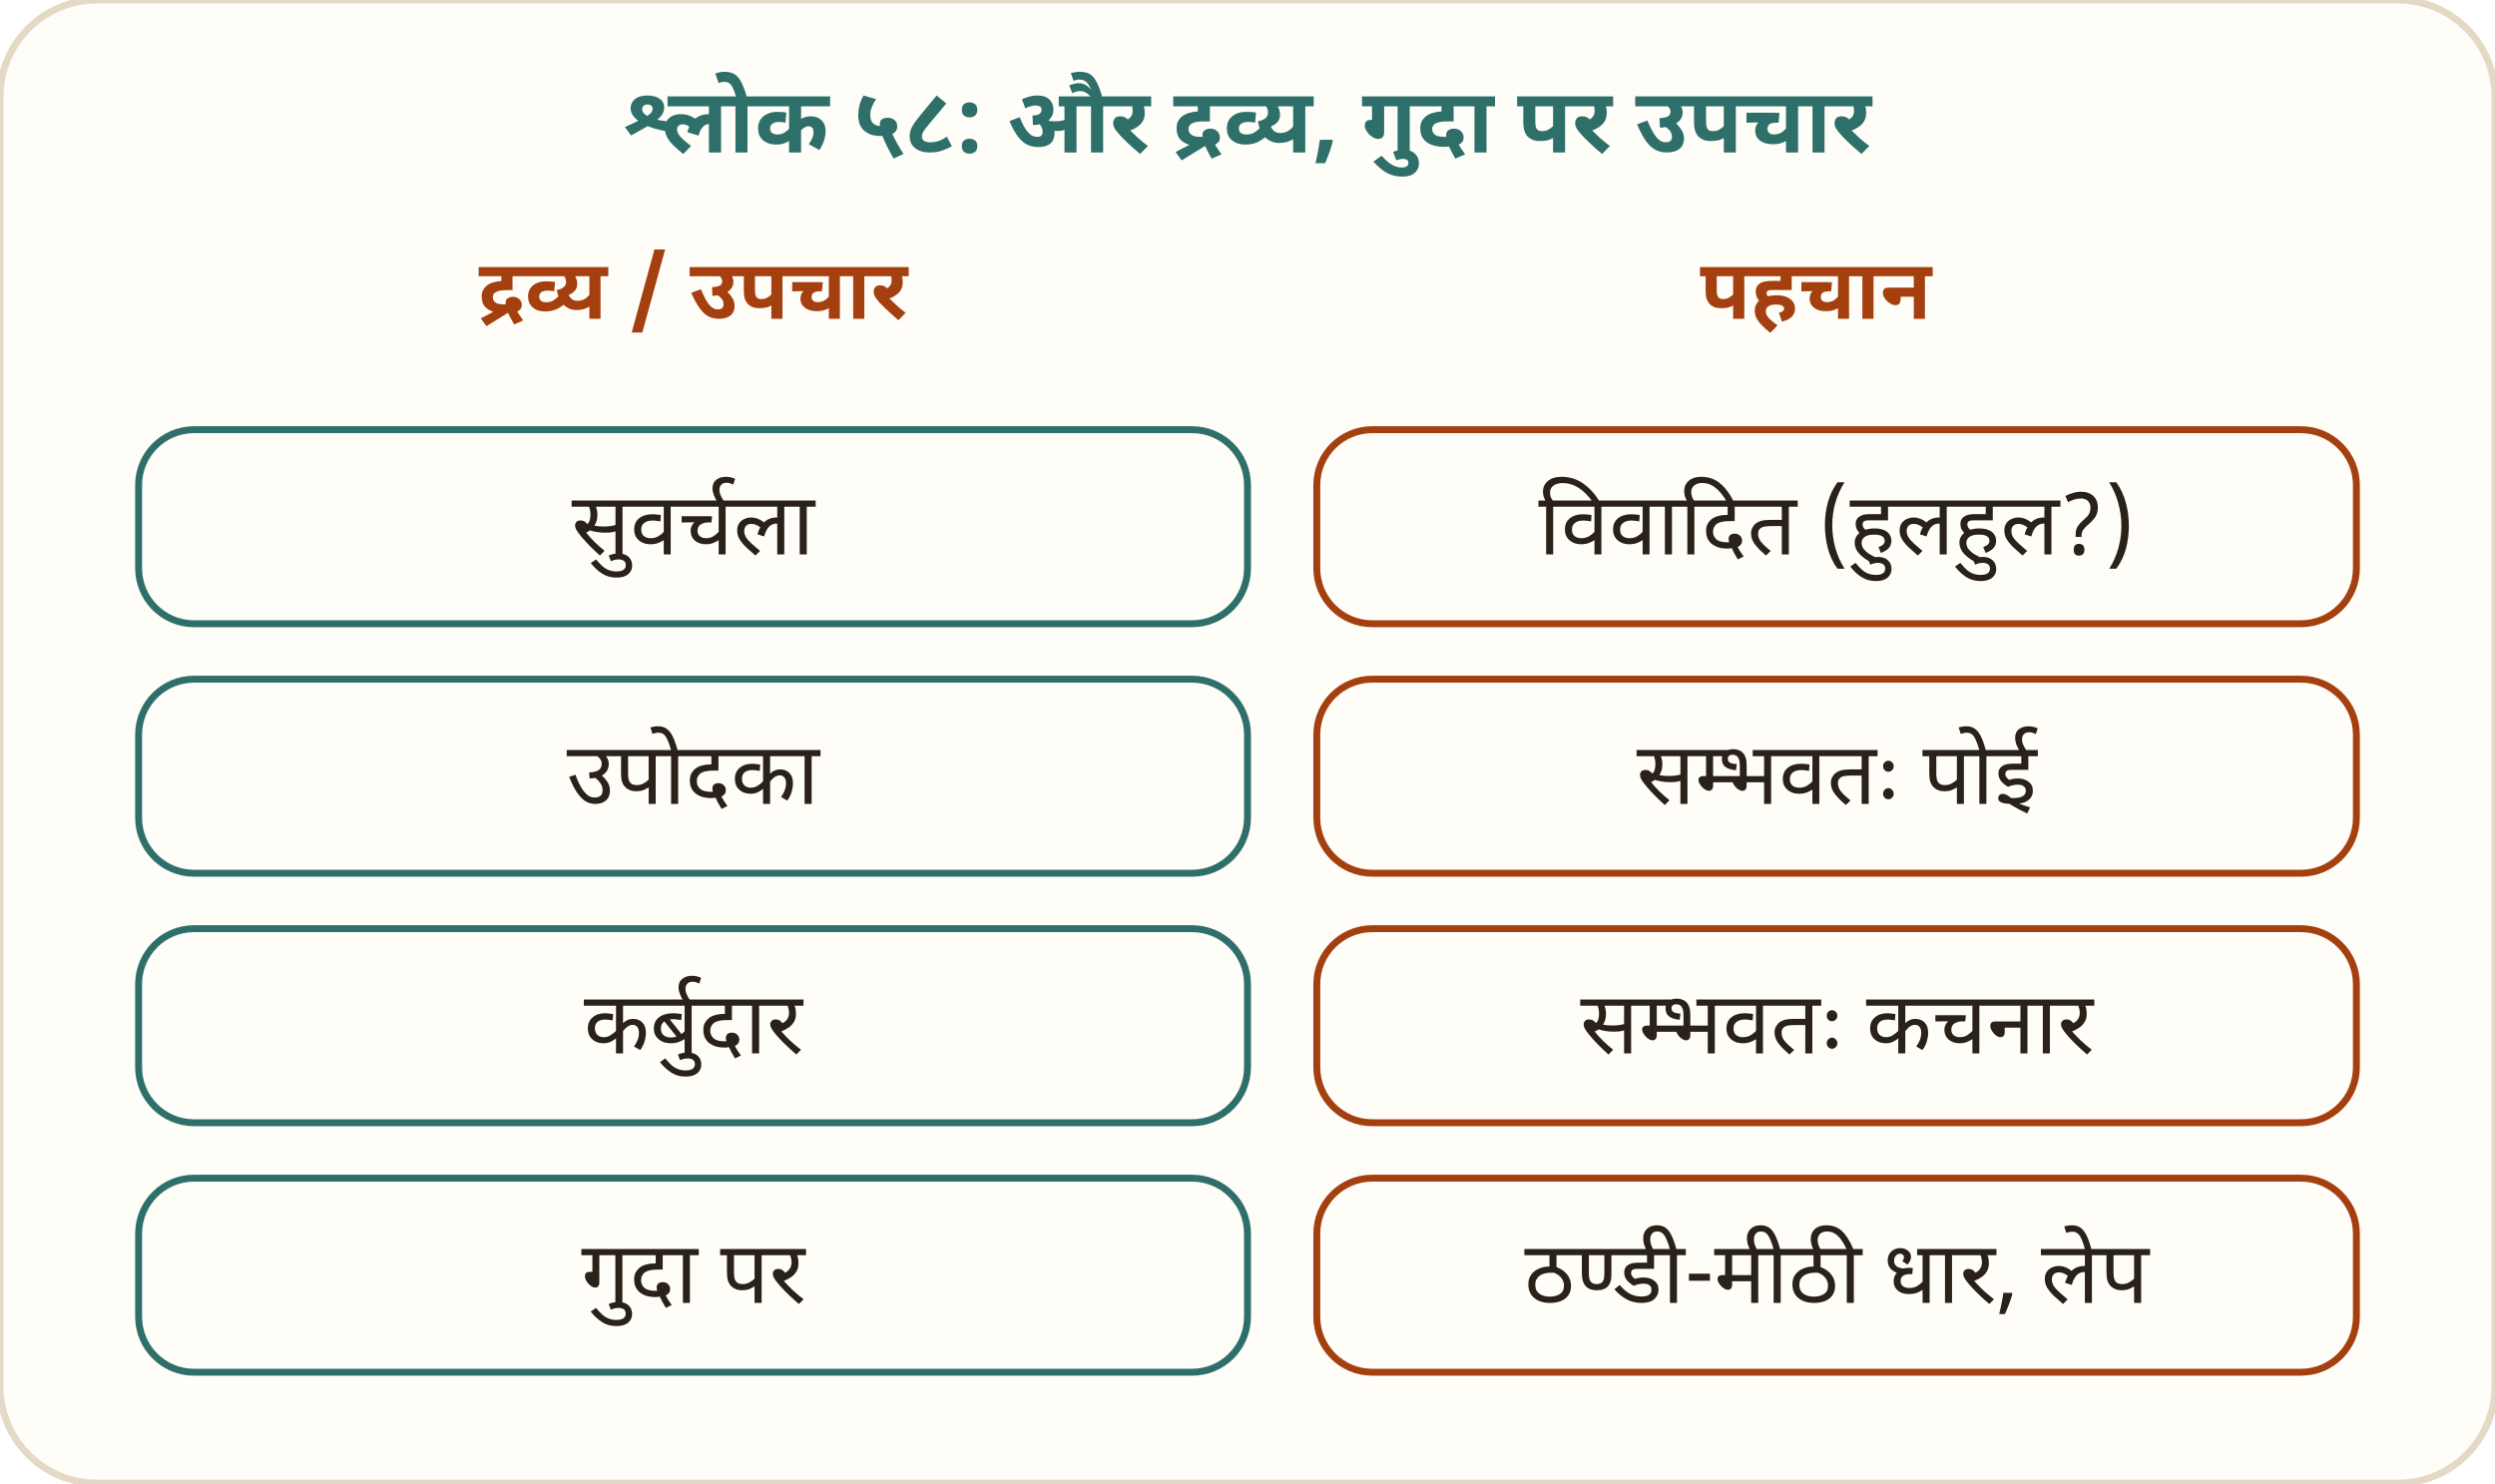
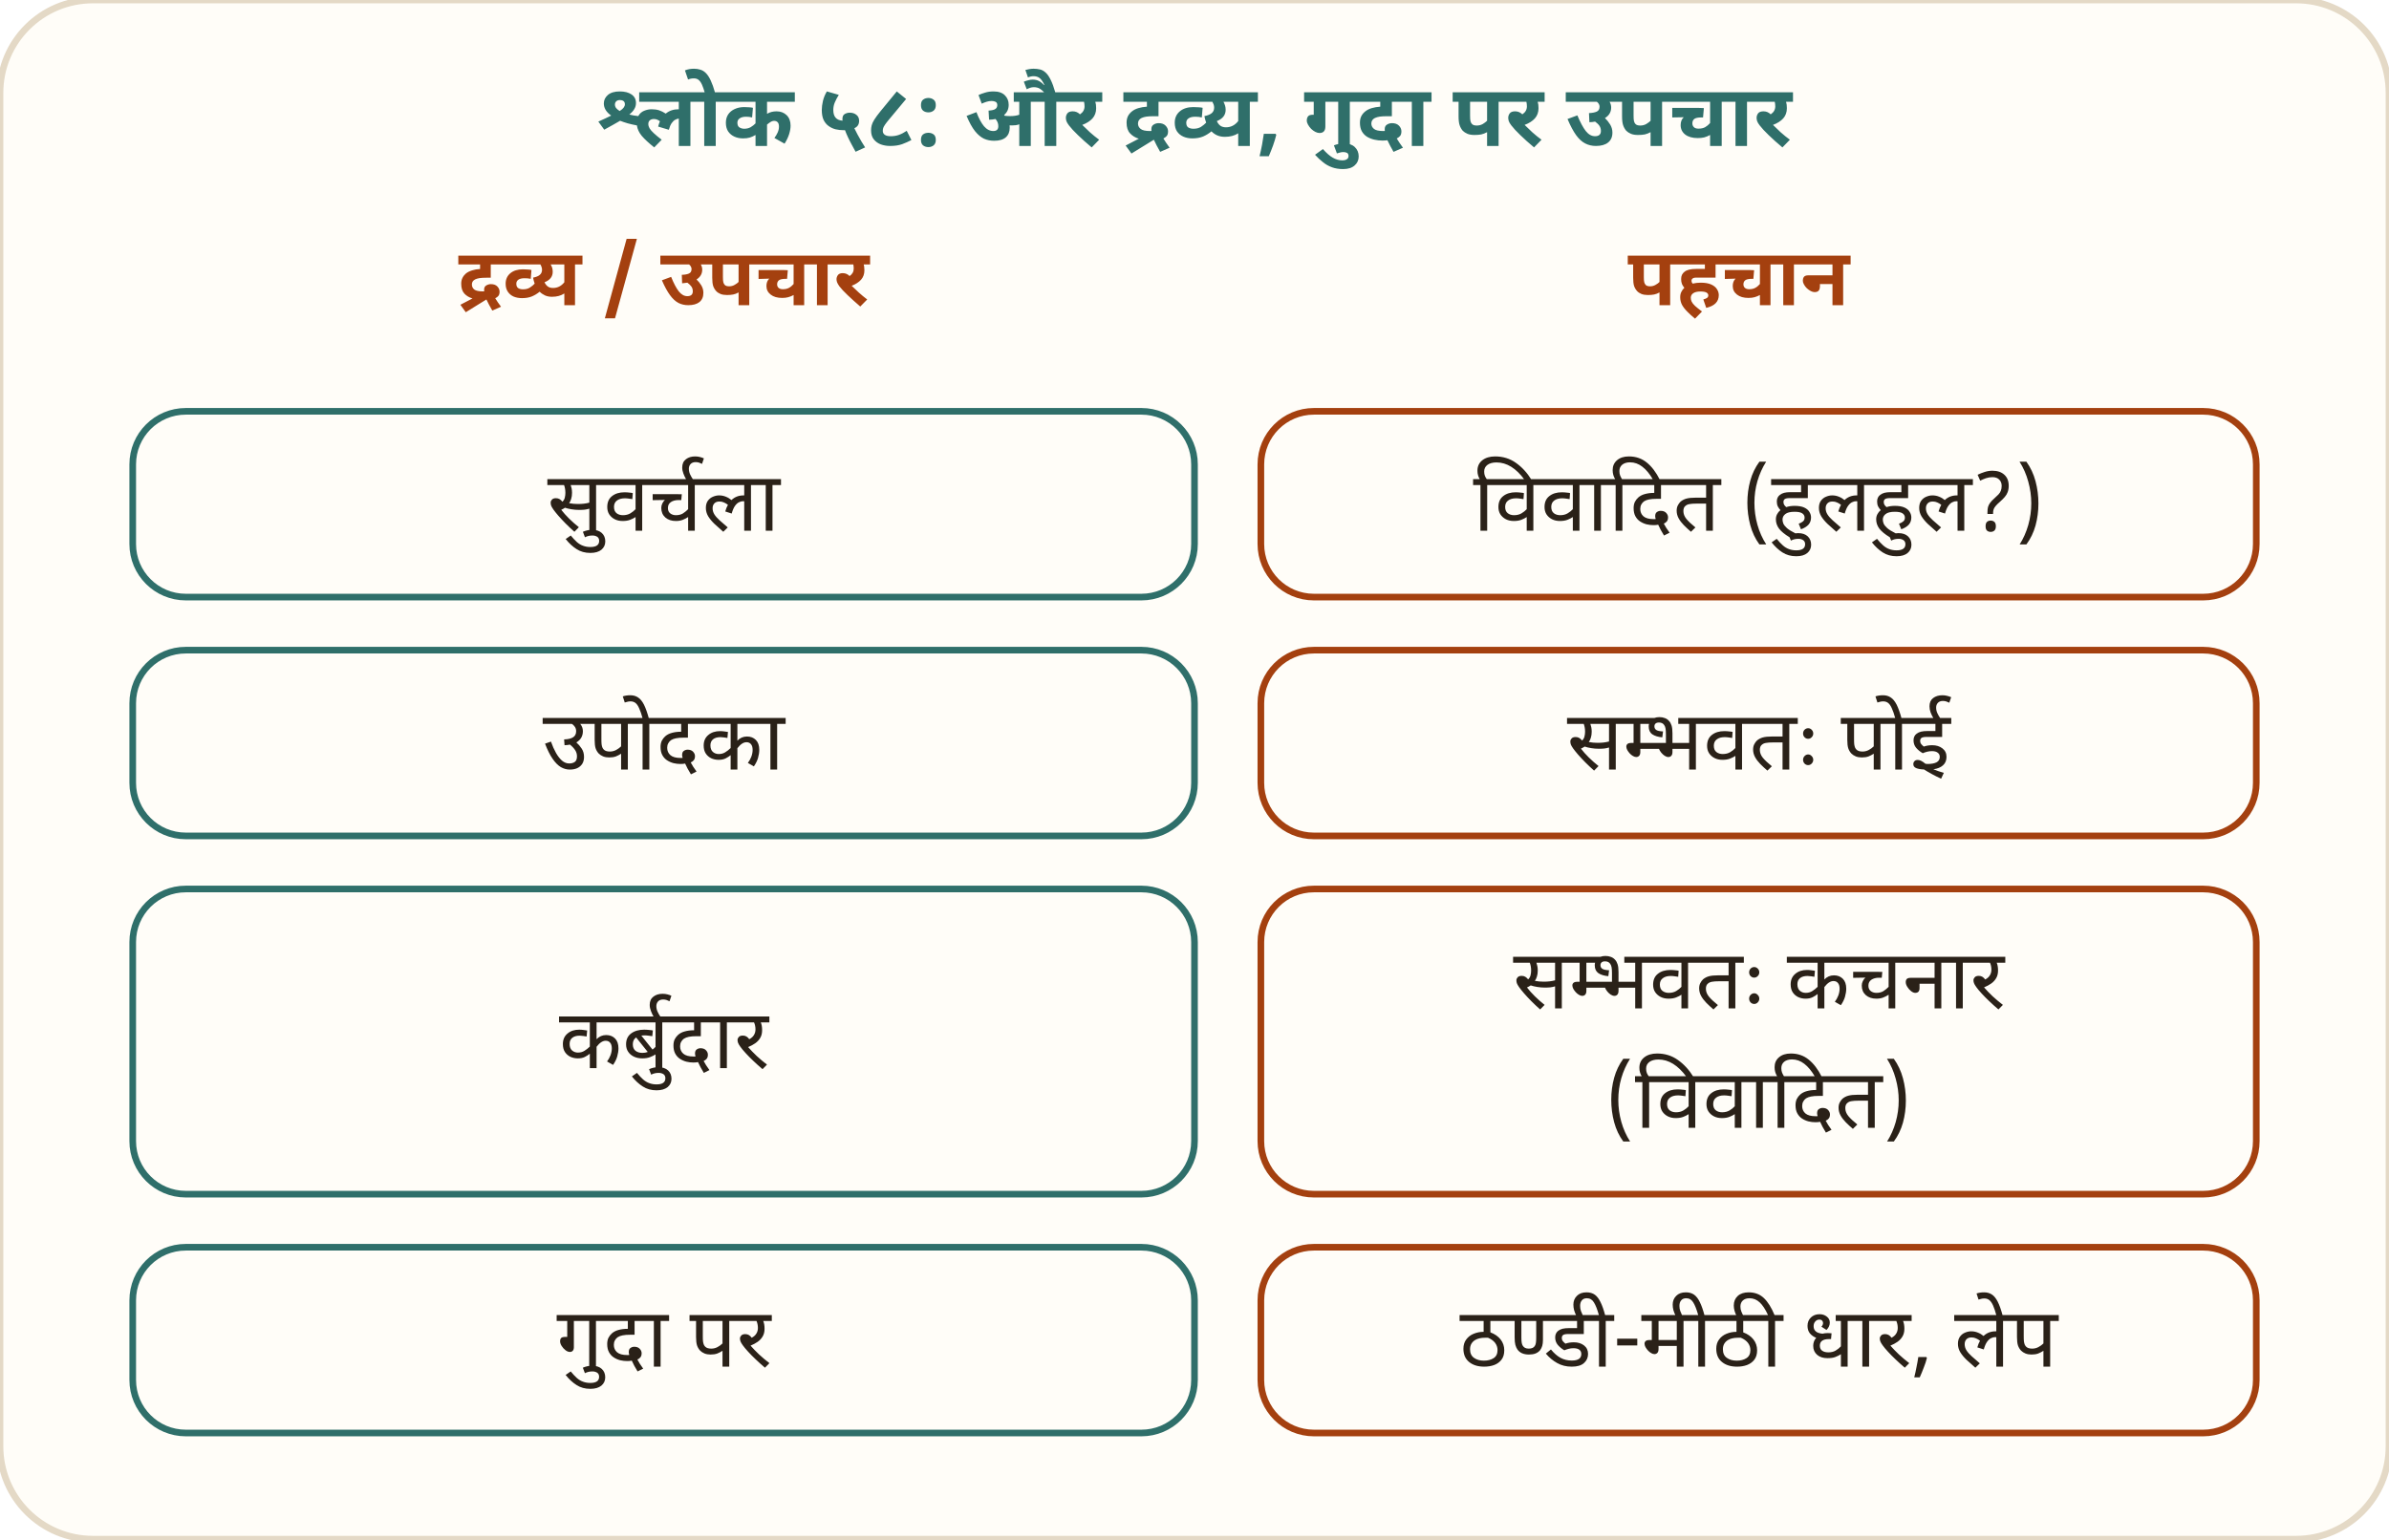
- <svg xmlns="http://www.w3.org/2000/svg" viewBox="0 0 360 214" role="img">
-   <rect width="360" height="214" rx="14" fill="#fffdf8" stroke="#e4d9c6" />
+ <svg xmlns="http://www.w3.org/2000/svg" viewBox="0 0 360 232" role="img">
+   <rect width="360" height="232" rx="14" fill="#fffdf8" stroke="#e4d9c6" />
  <text x="180" y="22" font-family="'Noto Sans Devanagari','Mukta','Nirmala UI','Mangal',sans-serif" font-size="13" font-weight="700" fill="#2f6f6a" text-anchor="middle">श्लोक ५८: और द्रव्य, गुदा पर उपचार</text>
  <text x="100" y="46" font-family="'Noto Sans Devanagari','Mukta','Nirmala UI','Mangal',sans-serif" font-size="12" font-weight="700" fill="#a4400f" text-anchor="middle">द्रव्य / उपचार</text>
  <text x="262" y="46" font-family="'Noto Sans Devanagari','Mukta','Nirmala UI','Mangal',sans-serif" font-size="12" font-weight="700" fill="#a4400f" text-anchor="middle">पहचान</text>
  <rect x="20" y="62" width="160" height="28" rx="8" fill="#fffdf8" stroke="#2f6f6a" />
  <text x="100.0" y="80.0" font-family="'Noto Sans Devanagari','Mukta','Nirmala UI','Mangal',sans-serif" font-size="12.5" font-weight="500" fill="#2a2118" text-anchor="middle">सुवर्चला</text>
  <rect x="190" y="62" width="150" height="28" rx="8" fill="#fffdf8" stroke="#a4400f" />
  <text x="265.0" y="80.0" font-family="'Noto Sans Devanagari','Mukta','Nirmala UI','Mangal',sans-serif" font-size="12.5" font-weight="500" fill="#2a2118" text-anchor="middle">विवादित (हुलहुल?)</text>
  <rect x="20" y="98" width="160" height="28" rx="8" fill="#fffdf8" stroke="#2f6f6a" />
  <text x="100.0" y="116.0" font-family="'Noto Sans Devanagari','Mukta','Nirmala UI','Mangal',sans-serif" font-size="12.5" font-weight="500" fill="#2a2118" text-anchor="middle">उपोदका</text>
  <rect x="190" y="98" width="150" height="28" rx="8" fill="#fffdf8" stroke="#a4400f" />
  <text x="265.0" y="116.0" font-family="'Noto Sans Devanagari','Mukta','Nirmala UI','Mangal',sans-serif" font-size="12.5" font-weight="500" fill="#2a2118" text-anchor="middle">सम्भवतः पोई</text>
-   <rect x="20" y="134" width="160" height="28" rx="8" fill="#fffdf8" stroke="#2f6f6a" />
-   <text x="100.0" y="152.0" font-family="'Noto Sans Devanagari','Mukta','Nirmala UI','Mangal',sans-serif" font-size="12.5" font-weight="500" fill="#2a2118" text-anchor="middle">कर्बुदार</text>
-   <rect x="190" y="134" width="150" height="28" rx="8" fill="#fffdf8" stroke="#a4400f" />
+   <rect x="20" y="134" width="160" height="46" rx="8" fill="#fffdf8" stroke="#2f6f6a" />
+   <text x="100.0" y="161.0" font-family="'Noto Sans Devanagari','Mukta','Nirmala UI','Mangal',sans-serif" font-size="12.5" font-weight="500" fill="#2a2118" text-anchor="middle">कर्बुदार</text>
+   <rect x="190" y="134" width="150" height="46" rx="8" fill="#fffdf8" stroke="#a4400f" />
  <text x="265.0" y="152.0" font-family="'Noto Sans Devanagari','Mukta','Nirmala UI','Mangal',sans-serif" font-size="12.5" font-weight="500" fill="#2a2118" text-anchor="middle">सम्भवतः कचनार</text>
-   <rect x="20" y="170" width="160" height="28" rx="8" fill="#fffdf8" stroke="#2f6f6a" />
-   <text x="100.0" y="188.0" font-family="'Noto Sans Devanagari','Mukta','Nirmala UI','Mangal',sans-serif" font-size="12.5" font-weight="500" fill="#2a2118" text-anchor="middle">गुदा पर</text>
-   <rect x="190" y="170" width="150" height="28" rx="8" fill="#fffdf8" stroke="#a4400f" />
-   <text x="265.0" y="188.0" font-family="'Noto Sans Devanagari','Mukta','Nirmala UI','Mangal',sans-serif" font-size="12.5" font-weight="500" fill="#2a2118" text-anchor="middle">ठण्डी-मीठी धार, लेप</text>
+   <text x="265.0" y="170.0" font-family="'Noto Sans Devanagari','Mukta','Nirmala UI','Mangal',sans-serif" font-size="12.5" font-weight="500" fill="#2a2118" text-anchor="middle">(विवादित)</text>
+   <rect x="20" y="188" width="160" height="28" rx="8" fill="#fffdf8" stroke="#2f6f6a" />
+   <text x="100.0" y="206.0" font-family="'Noto Sans Devanagari','Mukta','Nirmala UI','Mangal',sans-serif" font-size="12.5" font-weight="500" fill="#2a2118" text-anchor="middle">गुदा पर</text>
+   <rect x="190" y="188" width="150" height="28" rx="8" fill="#fffdf8" stroke="#a4400f" />
+   <text x="265.0" y="206.0" font-family="'Noto Sans Devanagari','Mukta','Nirmala UI','Mangal',sans-serif" font-size="12.5" font-weight="500" fill="#2a2118" text-anchor="middle">ठण्डी-मीठी धार, लेप</text>
</svg>
